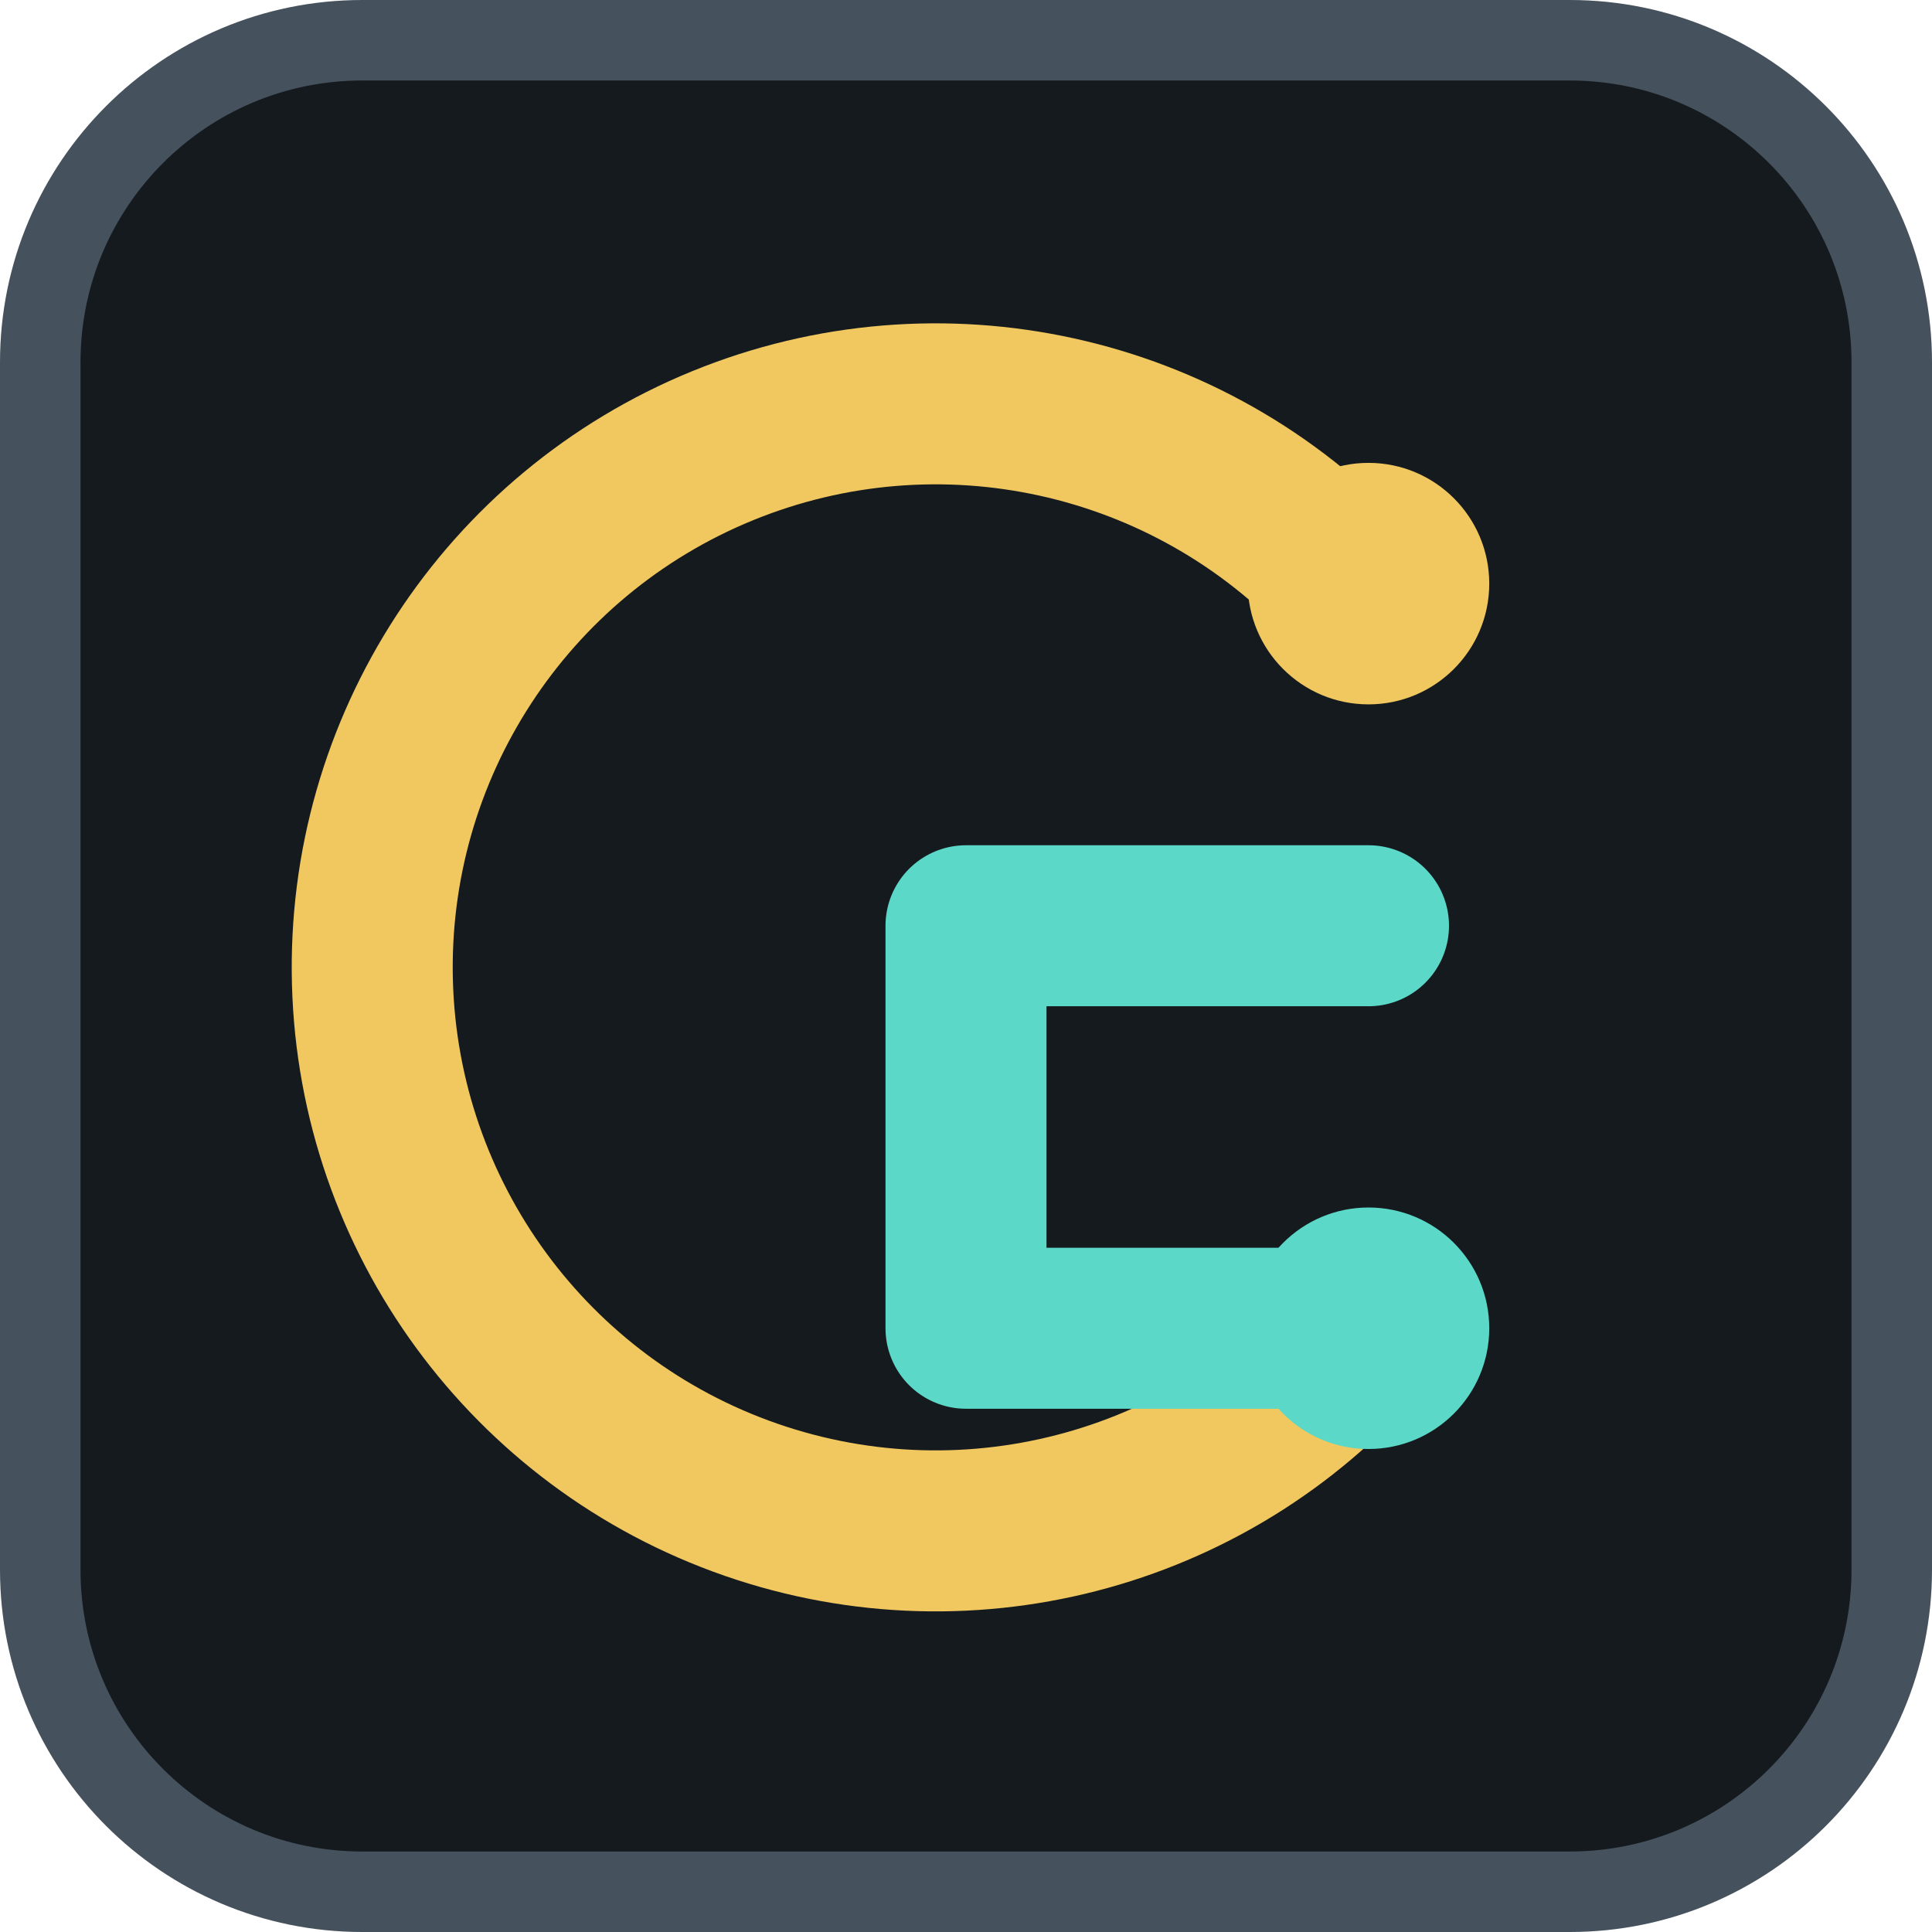
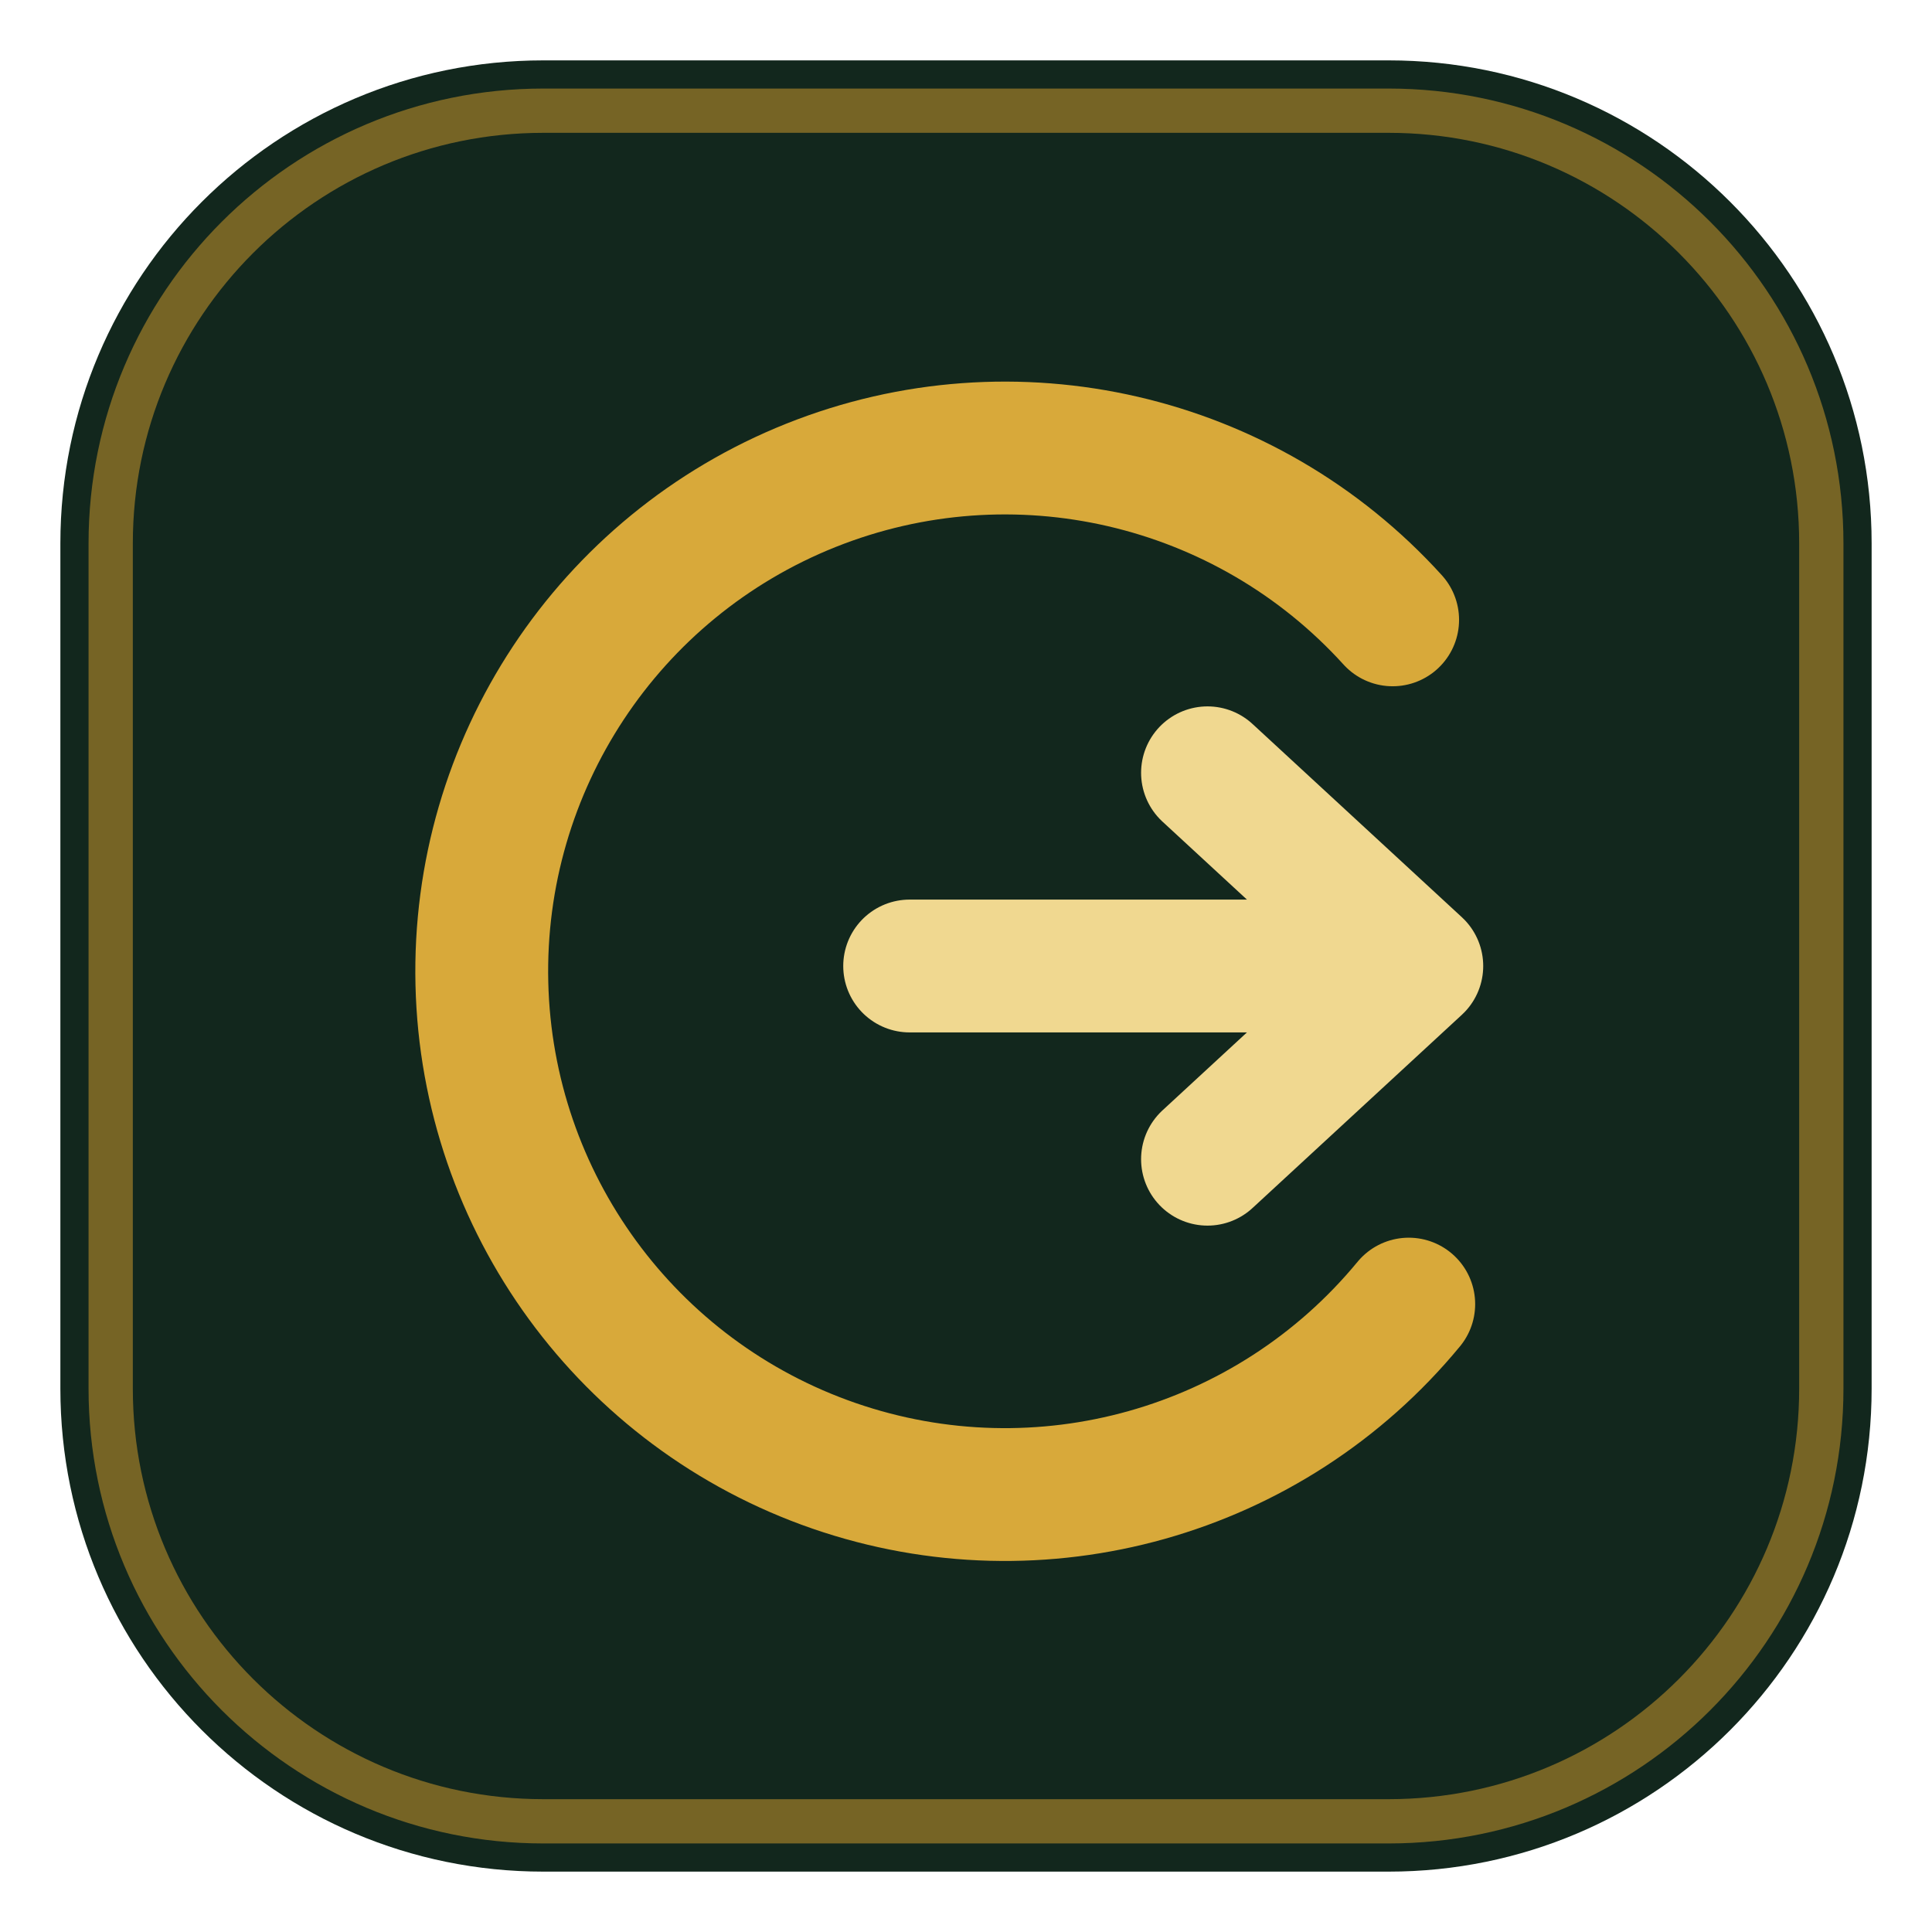
- <svg xmlns="http://www.w3.org/2000/svg" viewBox="0 0 48 48" role="img" aria-labelledby="title">
-   <rect x="1" y="1" width="46" height="46" rx="8" fill="#151a1f" stroke="#45515c" stroke-width="2" />
-   <path d="M33.5 14.5A14 14 0 1 0 34 33" fill="none" stroke="#f1c85f" stroke-width="4" stroke-linecap="round" />
-   <path d="M34 23H24v10h10" fill="none" stroke="#5bd8c7" stroke-width="4" stroke-linecap="round" stroke-linejoin="round" />
-   <circle cx="34" cy="14.5" r="3" fill="#f1c85f" />
-   <circle cx="34" cy="33" r="3" fill="#5bd8c7" />
+ <svg xmlns="http://www.w3.org/2000/svg" viewBox="0 0 48 48" role="img" aria-labelledby="bmt">
+   <rect x="1.5" y="1.5" width="45" height="45" rx="12" fill="#12271D" />
+   <rect x="2.75" y="2.75" width="42.5" height="42.5" rx="10.75" fill="none" stroke="#C8962C" stroke-width="1.1" opacity="0.55" />
+   <path d="M34.6 15.4A13 13 0 1 0 35 32.4" fill="none" stroke="#D8A93A" stroke-width="3.3" stroke-linecap="round" />
+   <path d="M22.6 24h12.2M30 19.2 35.2 24 30 28.8" fill="none" stroke="#F0D890" stroke-width="3.3" stroke-linecap="round" stroke-linejoin="round" />
</svg>
